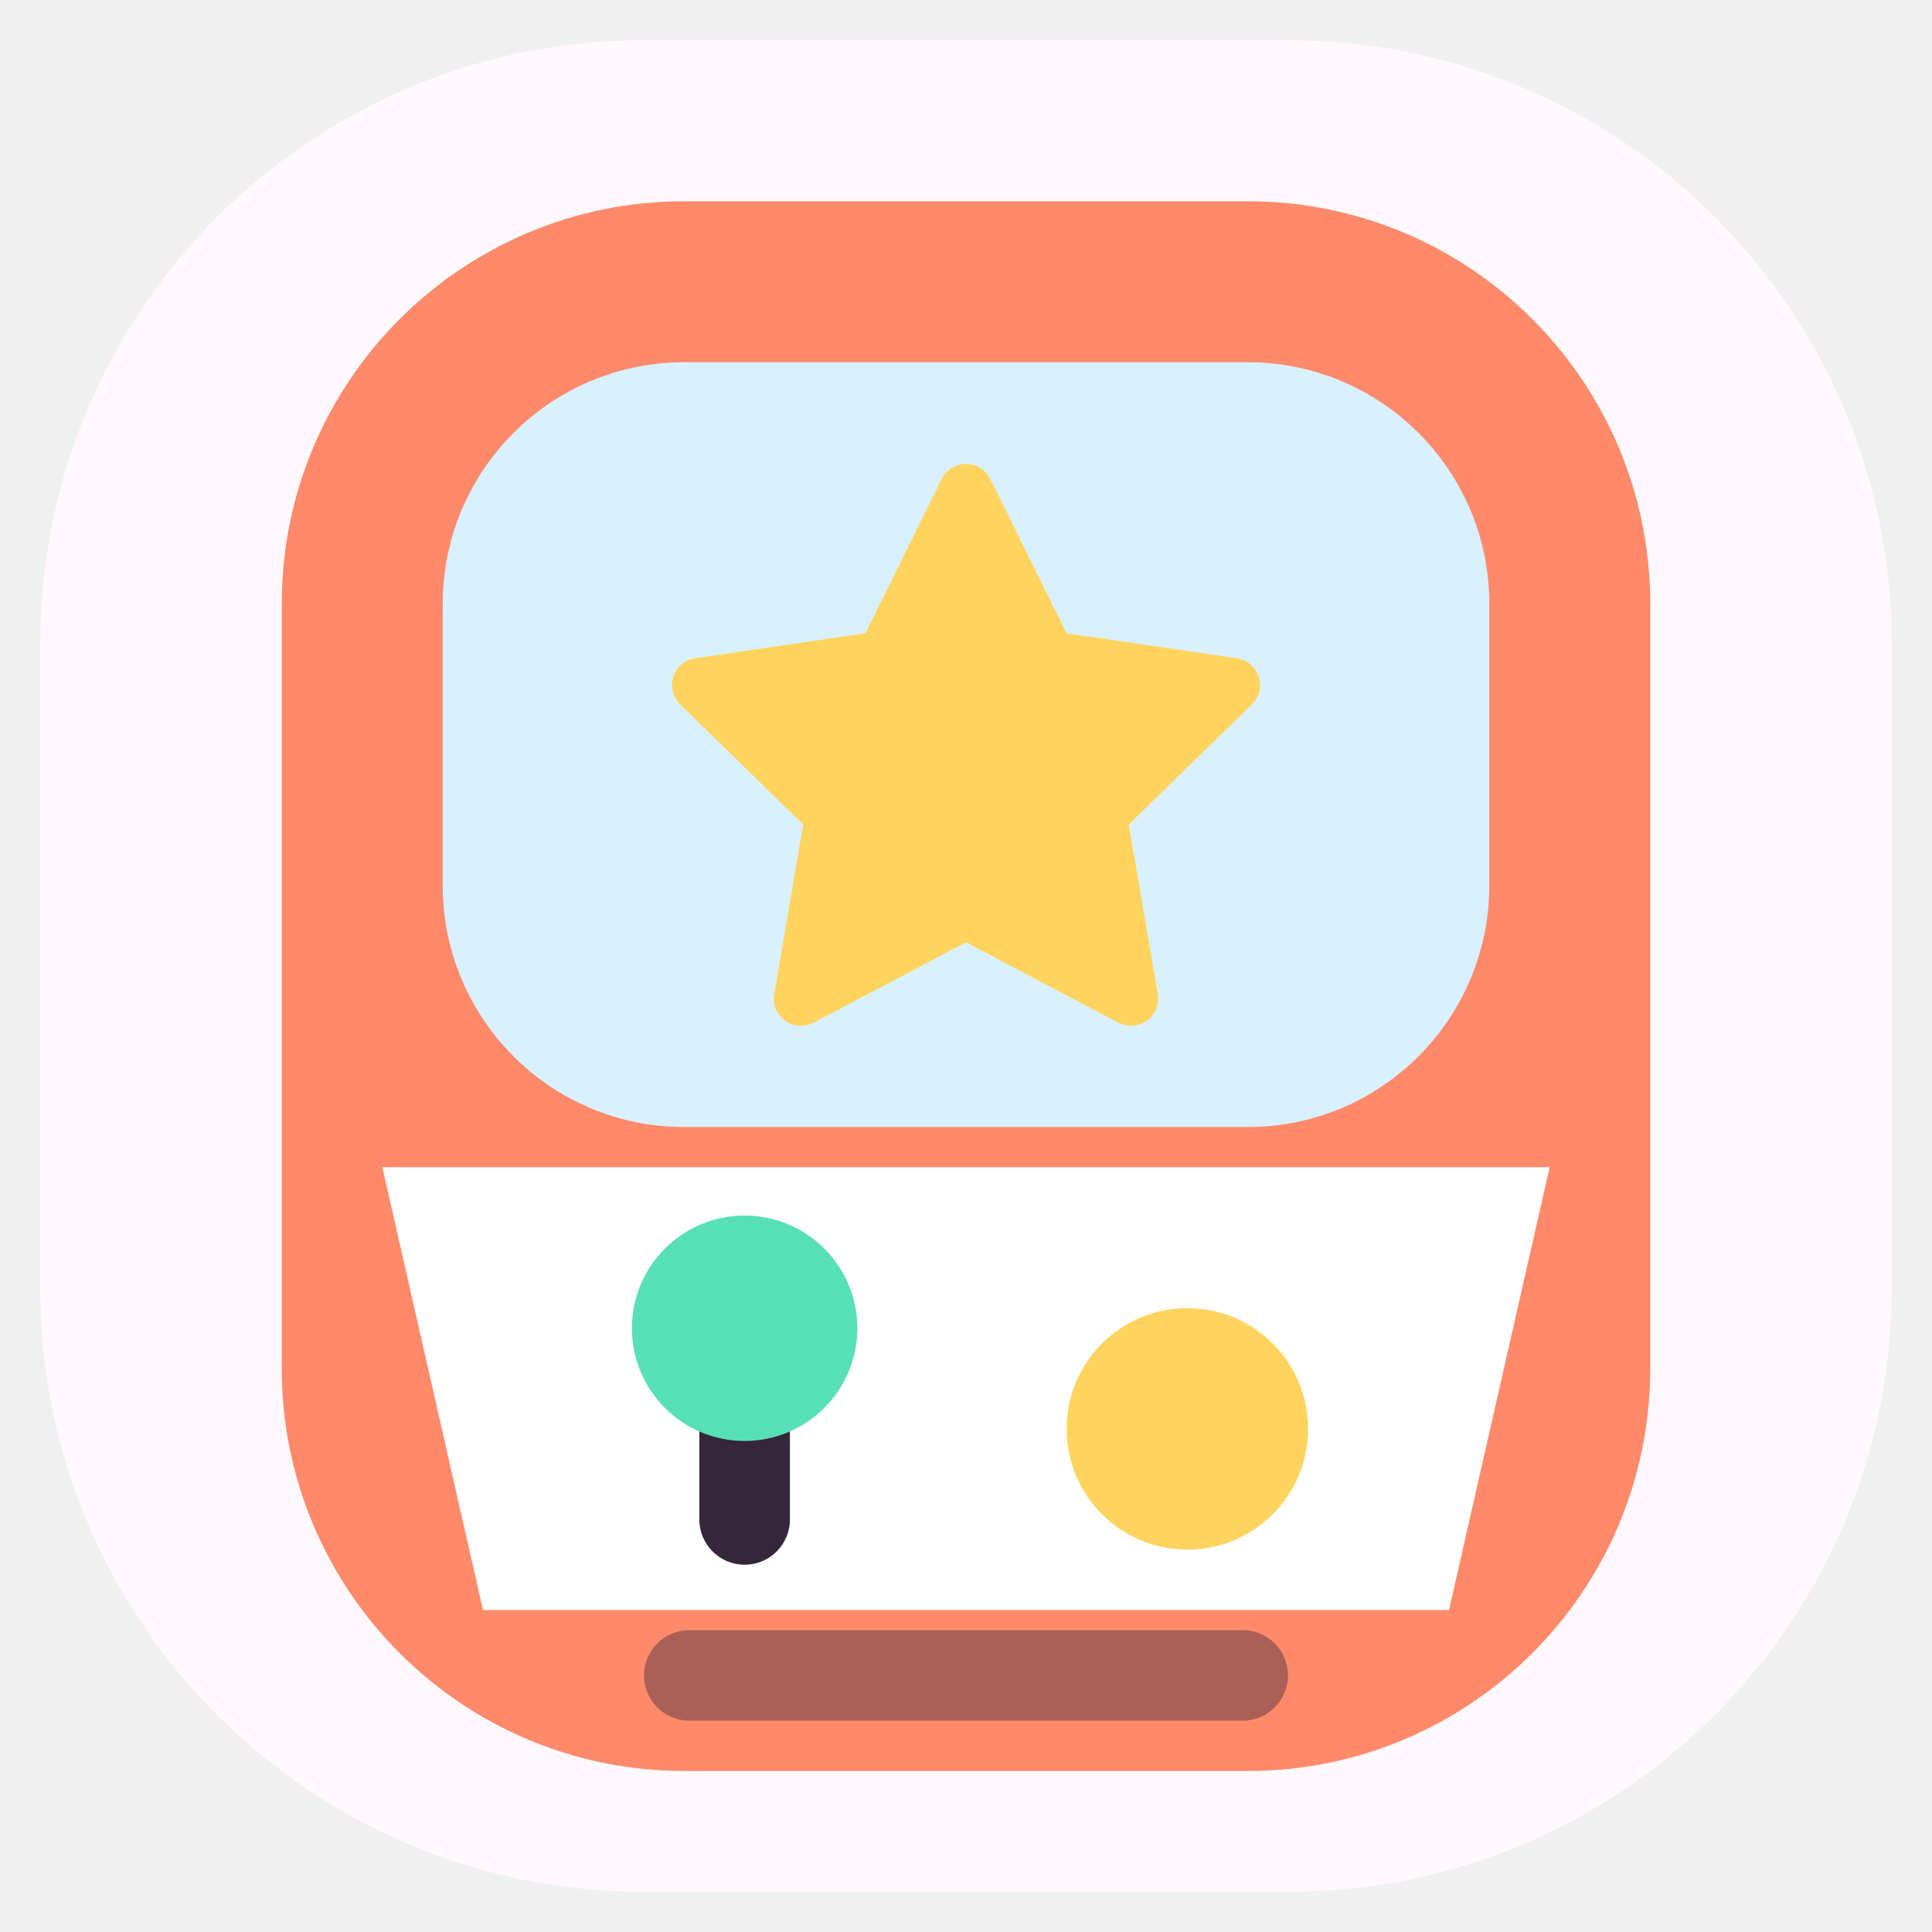
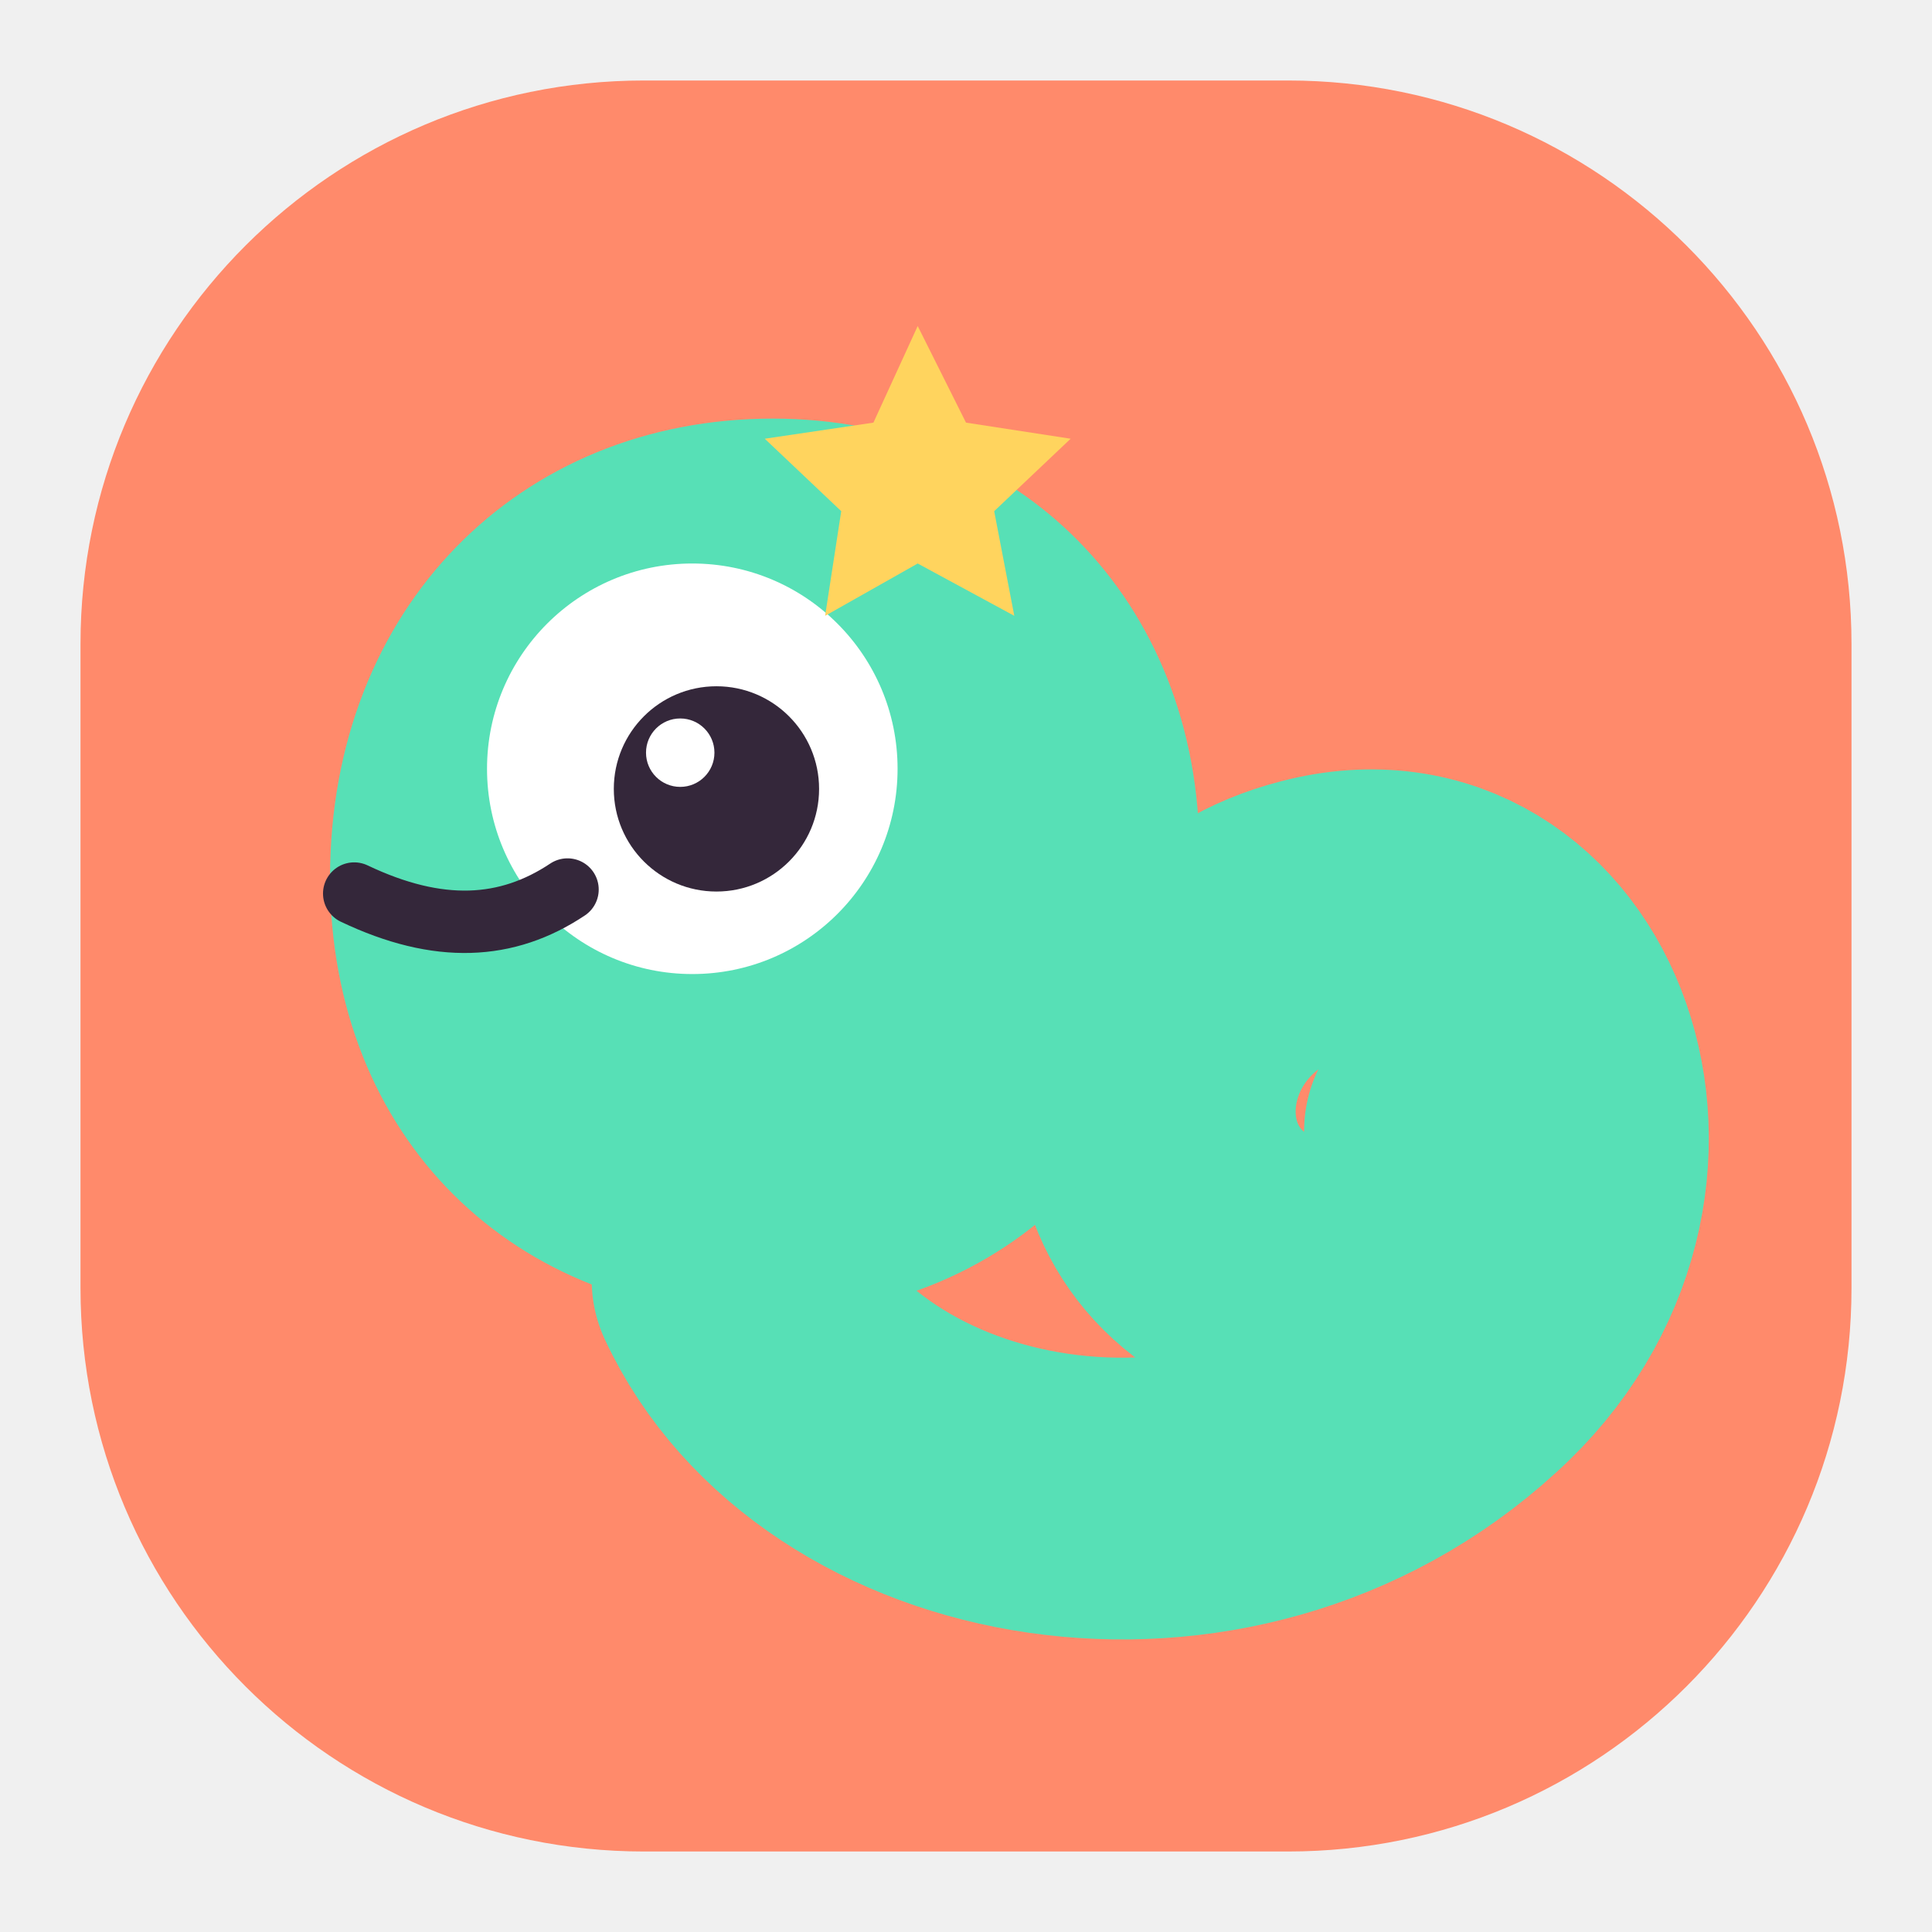
<svg xmlns="http://www.w3.org/2000/svg" viewBox="0 0 48 48">
-   <rect x="1" y="1" width="46" height="46" rx="15" fill="#fff9fd" />
-   <rect x="7" y="5" width="34" height="39" rx="10" fill="#ff8a6b" />
-   <rect x="11" y="9" width="26" height="19" rx="6" fill="#d9f1ff" />
-   <path d="m24 12.2 2.05 4.15 4.58.67-3.31 3.23.78 4.56-4.1-2.16-4.1 2.16.78-4.56-3.31-3.23 4.58-.67Z" fill="#ffd45e" stroke="#ffd45e" stroke-width="1.35" stroke-linejoin="round" />
-   <path d="M9.5 29h29L36 40H12Z" fill="#fff" />
-   <path d="M18.5 33.5v4.25" fill="none" stroke="#34273a" stroke-width="2.25" stroke-linecap="round" />
-   <circle cx="18.5" cy="33" r="2.8" fill="#57e0b6" />
-   <circle cx="29.5" cy="35.5" r="3" fill="#ffd45e" />
-   <rect x="16" y="40.5" width="16" height="2.25" rx="1.125" fill="#34273a" opacity=".42" />
+   <rect x="2" y="2" width="44" height="44" rx="14" fill="#ff8a6b" />
+   <path d="M18.2 31.8c2.7 5.8 12.2 7.6 18.1 2.2 5.2-4.7 2.1-12.7-3.6-11.2-4.7 1.2-5.4 7-1.4 8.7 3.1 1.3 5.5-.9 4.6-3.4" fill="none" stroke="#57e0b6" stroke-width="7" stroke-linecap="round" stroke-linejoin="round" />
+   <path d="M8.2 21.8c0-6.7 4.7-11.4 11-11.4 6.1 0 10.6 4.5 10.6 10.8 0 6.7-4.5 11.5-10.8 11.5-6.2 0-10.8-4.4-10.8-10.9Z" fill="#57e0b6" />
+   <circle cx="17.2" cy="19.1" r="5.1" fill="#fff" />
+   <circle cx="17.8" cy="19.6" r="2.55" fill="#34273a" />
+   <circle cx="16.9" cy="18.7" r=".85" fill="#fff" />
+   <path d="M8.8 22.2c2.1 1 3.8.9 5.3-.1" fill="none" stroke="#34273a" stroke-width="1.55" stroke-linecap="round" />
+   <path d="m22.8 8.1 1.2 2.4 2.6.4-1.9 1.8.5 2.6-2.4-1.3-2.3 1.3.4-2.6-1.9-1.8 2.7-.4Z" fill="#ffd45e" />
</svg>
